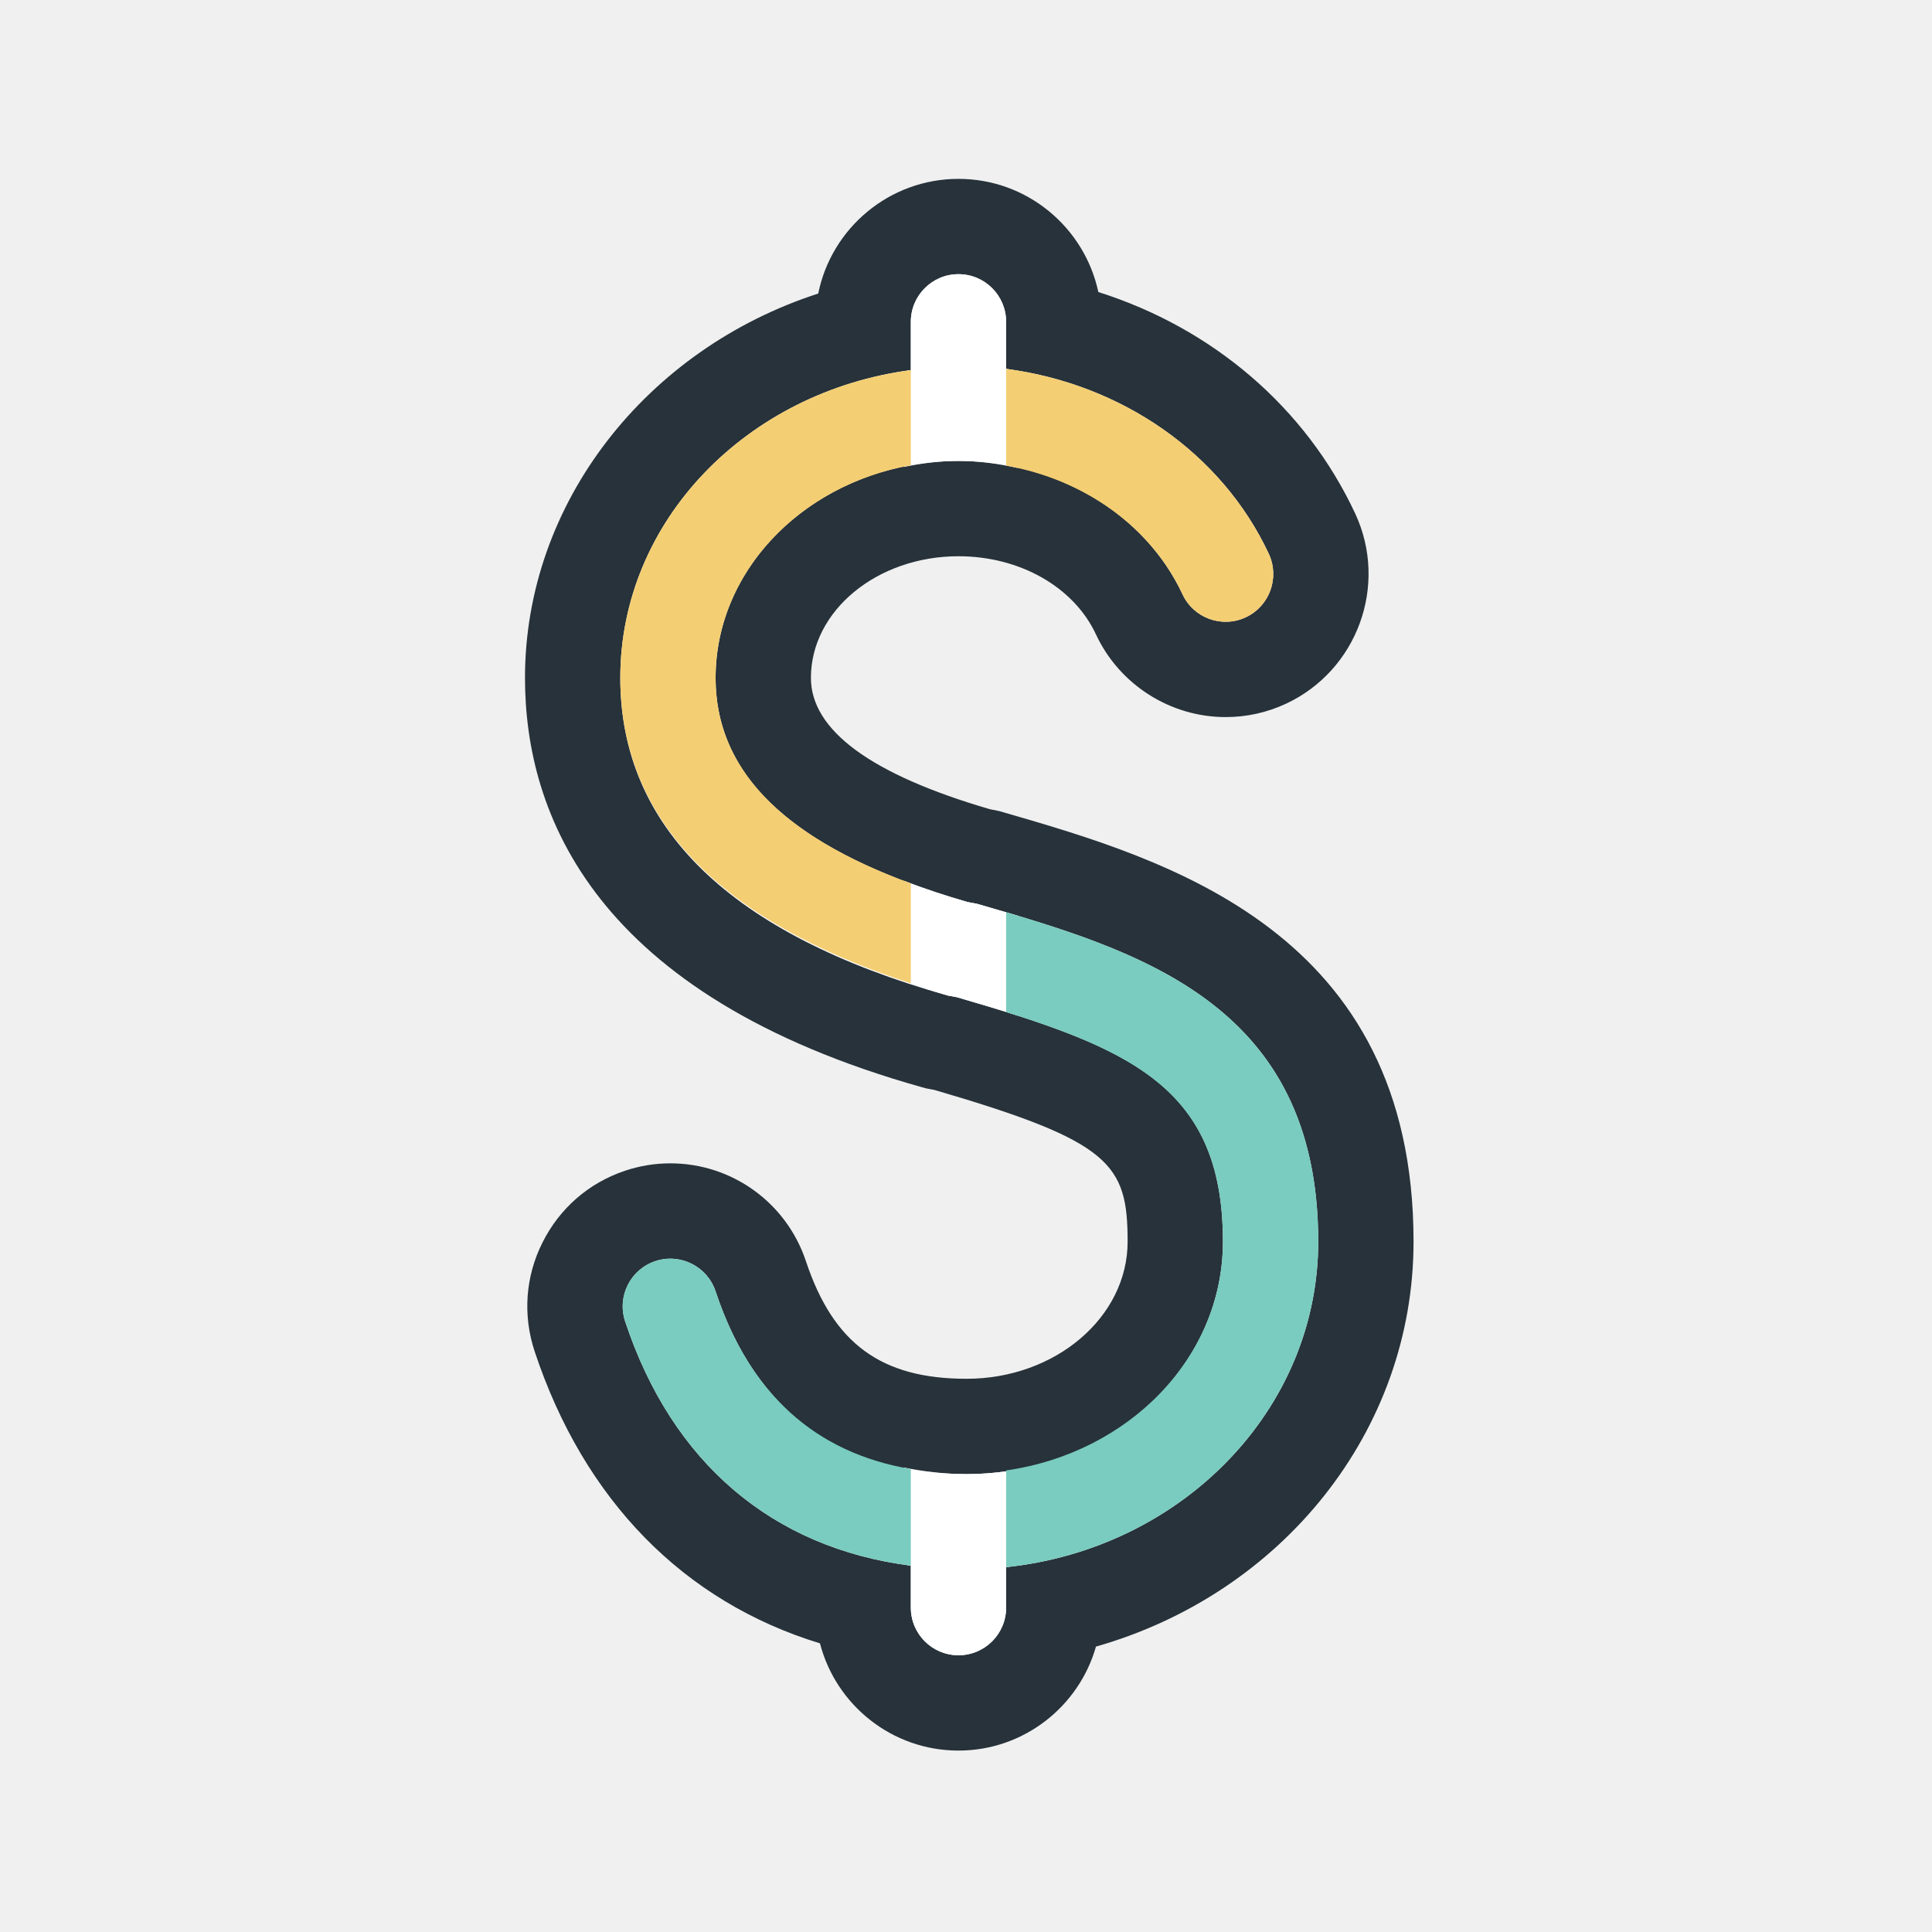
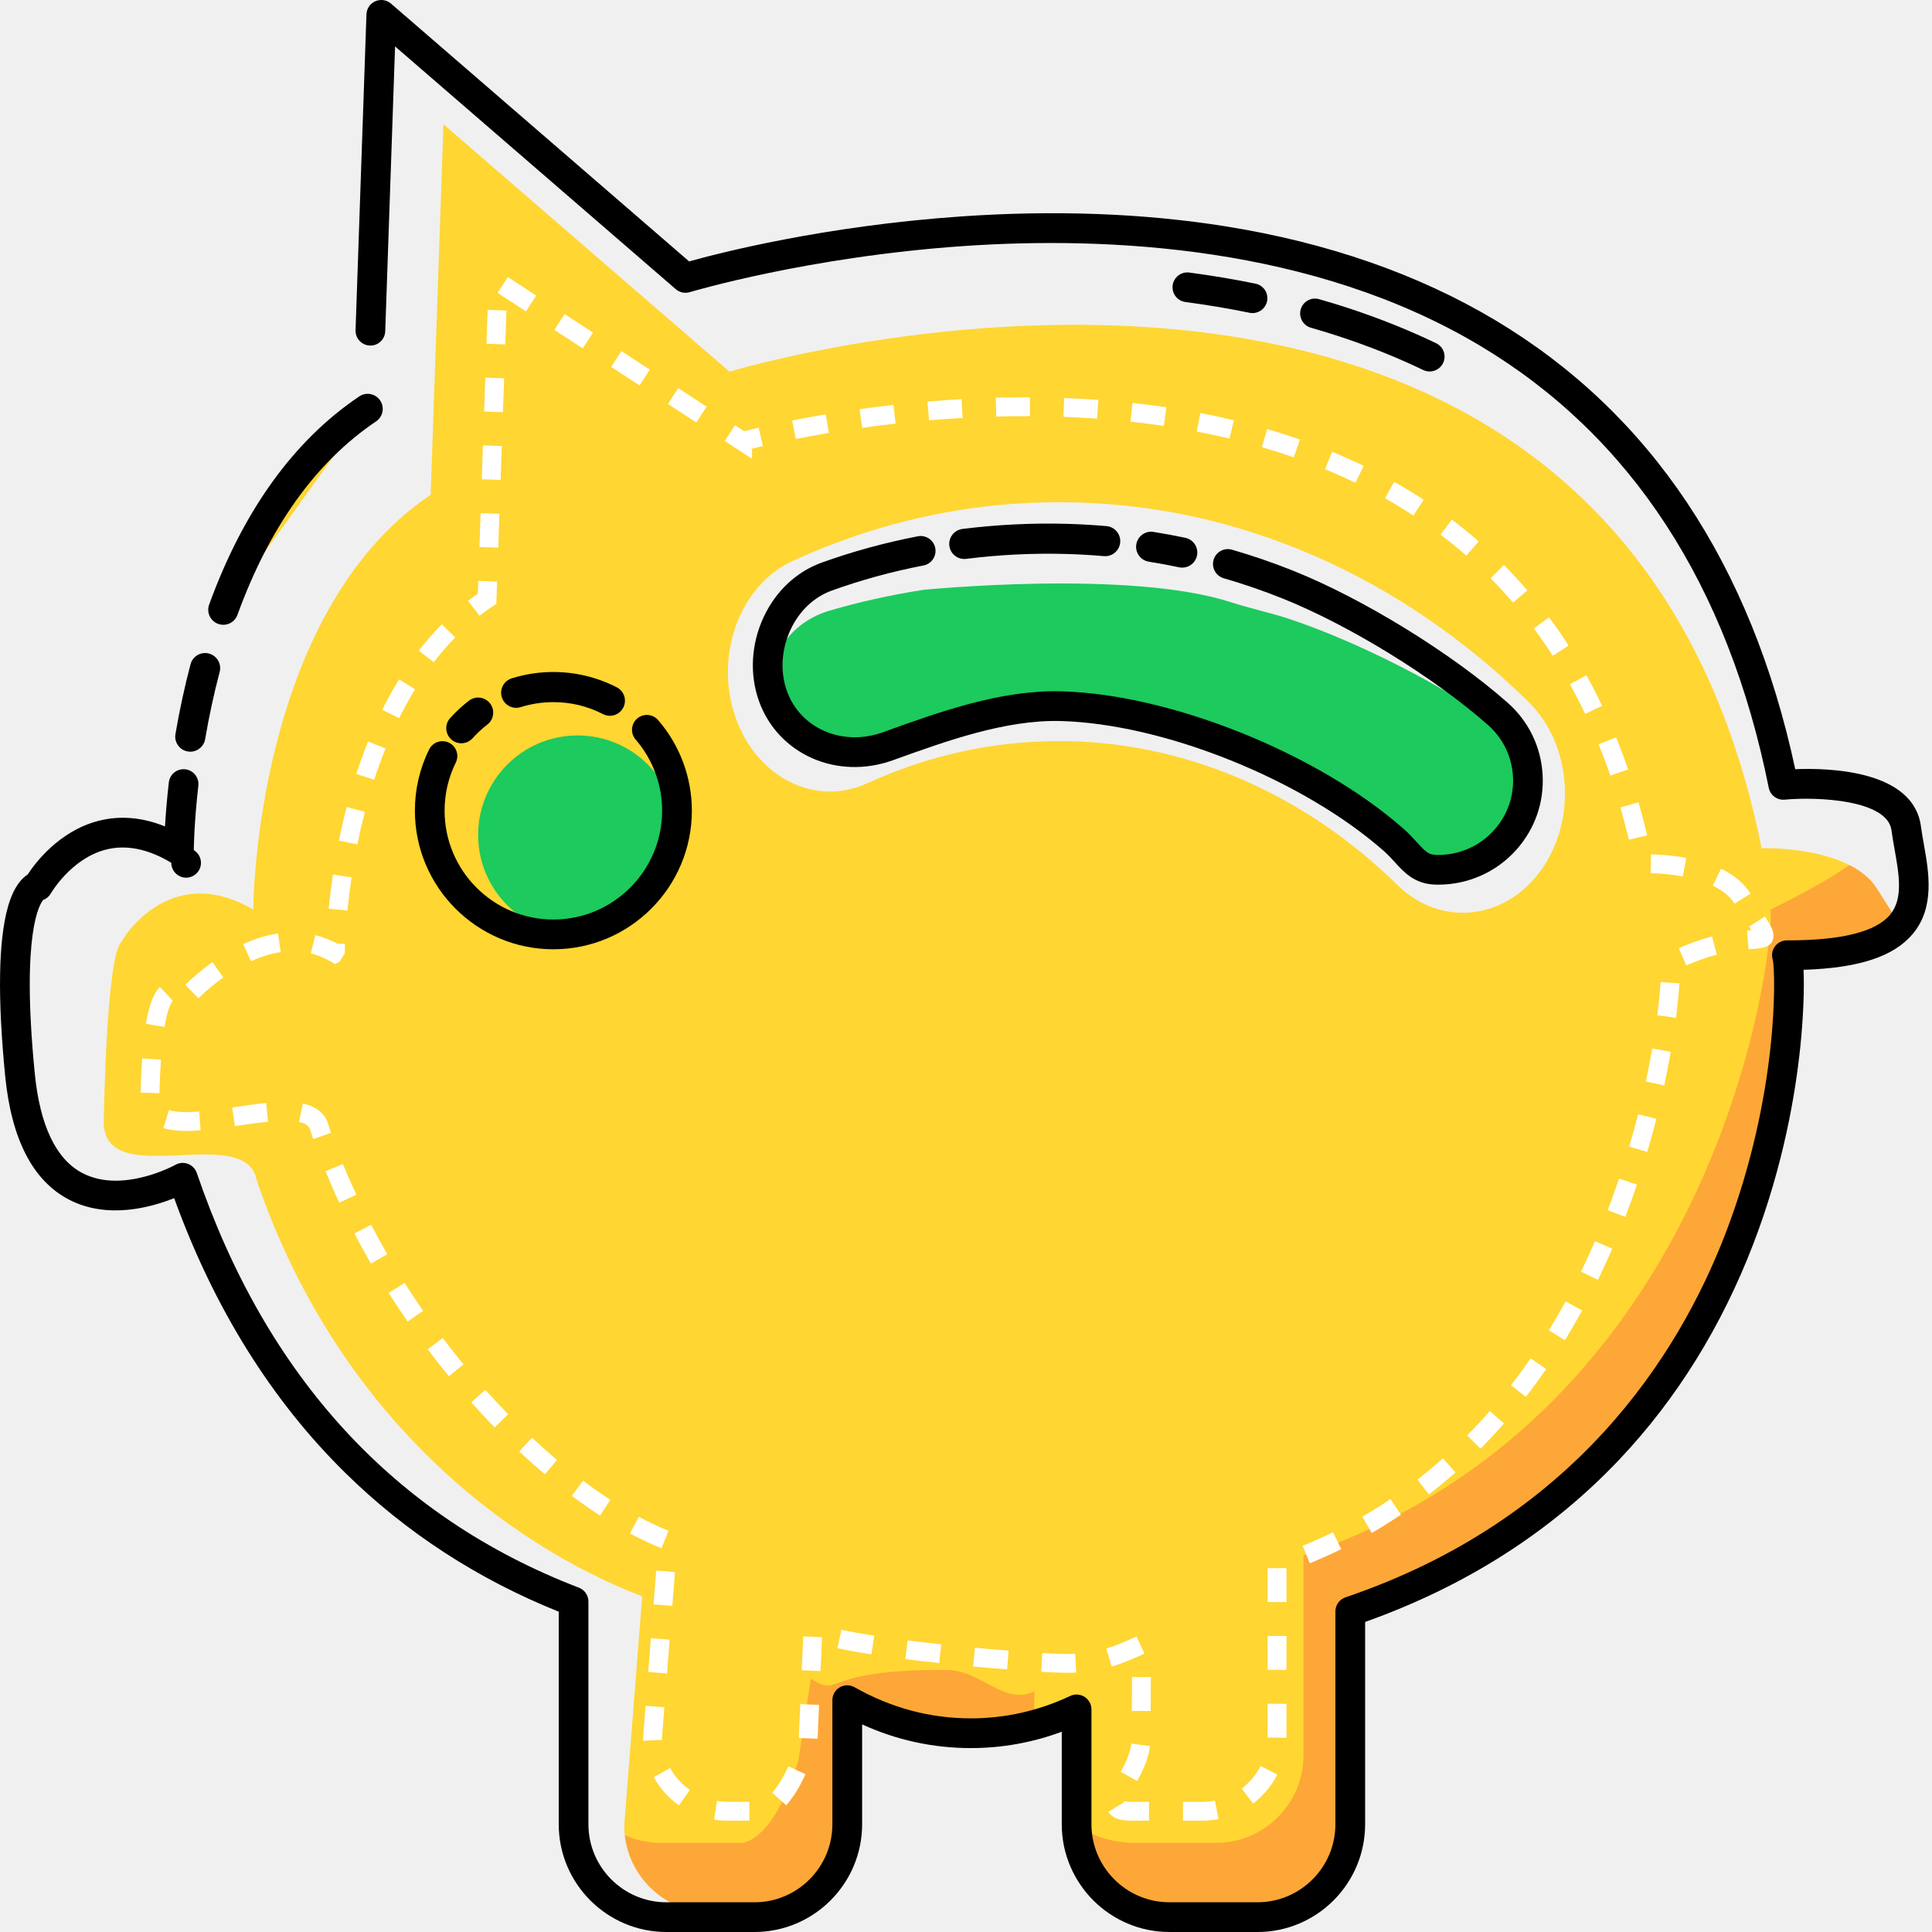
- <svg xmlns="http://www.w3.org/2000/svg" t="1732015239299" class="icon" viewBox="0 0 1024 1024" version="1.1" p-id="1680" width="200" height="200">
-   <path d="M532.018 430.583l-2.236-0.656-5.196-1.054c-62.882-18.35-94.783-41.834-94.783-69.589 0-35.583 35.058-64.461 78.207-64.461 32.559 0 61.171 16.314 72.877 41.44 12.433 26.638 39.402 43.807 68.738 43.807 11.113 0 21.836-2.367 32.03-7.106 37.822-17.691 54.267-62.878 36.637-100.765-26.309-56.304-75.642-98.269-136.152-117.411-7.301-34.236-37.755-59.985-74.129-59.985-36.704 0-67.353 26.177-74.328 60.777-91.032 29.467-155.426 110.895-155.426 203.705 0 72.024 36.506 168.185 210.48 216.993l2.172 0.59 4.472 0.855c93.4 27.299 102.28 39.071 102.28 80.377 0 40.058-38.28 72.682-85.378 72.682-45.187 0-70.576-18.613-85.111-62.289-10.329-31.043-39.204-51.896-71.893-51.896a75.337 75.337 0 0 0-23.877 3.883c-19.206 6.379-34.727 19.862-43.804 37.95-9.143 18.088-10.591 38.674-4.209 57.883 26.244 78.996 79.127 132.667 151.216 154.701 8.419 32.626 38.149 56.83 73.405 56.83 34.596 0 63.868-23.348 72.877-55.119 98.468-28.02 168.321-114.121 168.321-214.626 0-164.57-130.696-202.456-217.189-227.516z" fill="#27323A" p-id="1681" />
-   <path d="M533.268 830.627v21.442c0 13.945-11.315 25.257-25.257 25.257-13.945 0-25.257-11.312-25.257-25.257v-22.231c-73.274-9.406-126.551-54.463-151.414-129.447-4.408-13.286 2.761-27.561 15.983-31.966 13.221-4.408 27.561 2.761 31.966 16.047 21.311 64.265 66.041 96.821 132.997 96.821 74.918 0 135.893-55.25 135.893-123.197 0-83.599-50.91-103.331-141.089-129.575l-4.735-0.855C387.181 495.308 328.773 438.673 328.773 359.283c0-83.273 67.159-151.677 153.981-163.124v-25.584c0-13.945 11.312-25.257 25.257-25.257 13.942 0 25.257 11.312 25.257 25.257v24.928c61.234 8.025 114.316 44.726 139.243 98.071 5.857 12.696 0.397 27.692-12.231 33.613-12.696 5.92-27.692 0.394-33.546-12.234-20.061-42.884-66.629-70.644-118.725-70.644-70.971 0-128.723 51.569-128.723 114.976 0 54.068 43.676 92.941 133.458 118.788l5.196 0.987c84.717 24.537 180.751 52.357 180.751 179.04 0 89.191-72.486 162.792-165.424 172.528z" fill="#FFFFFF" p-id="1682" />
-   <path d="M479.068 247.499c9.339-1.943 18.943-3.192 28.942-3.192 10.851 0 21.344 1.482 31.505 3.752v-51.341c-2.105-0.36-4.143-0.919-6.247-1.215v-24.928c0-13.945-11.315-25.257-25.257-25.257-13.945 0-25.257 11.312-25.257 25.257v25.584c-1.283 0.135-2.435 0.593-3.684 0.791v50.549zM507.087 528.522c11.481 3.32 22.267 6.544 32.427 9.8v-52.916c-7.234-2.169-14.437-4.307-21.573-6.348l-5.196-0.987a425.694 425.694 0 0 1-33.677-11.244v53.209c7.696 2.566 14.996 5.298 23.284 7.631l4.734 0.856zM539.515 778.795c-8.814 1.613-17.889 2.498-27.231 2.498-11.837 0-22.756-1.411-33.216-3.452v51.273c1.249 0.165 2.401 0.525 3.684 0.724v22.231c0 13.945 11.312 25.257 25.257 25.257 13.942 0 25.257-11.312 25.257-25.257v-21.442c2.139-0.263 4.112-0.923 6.247-1.249v-50.583z" fill="#FFFFFF" p-id="1683" />
-   <path d="M482.753 778.599c-50.613-8.55-85.475-39.927-103.466-94.127-4.405-13.286-18.744-20.455-31.966-16.047-13.221 4.405-20.392 18.681-15.983 31.966 24.864 74.985 78.141 120.041 151.414 129.447v-51.238z" fill="#79CCBF" p-id="1684" />
-   <path d="M482.753 521.221v-52.984c-69.458-25.52-103.466-61.333-103.466-108.955 0-55.644 44.565-102.149 103.466-112.672V196.159c-86.822 11.447-153.981 79.851-153.981 163.124 0 74.587 52.226 128.786 153.981 161.938zM660.28 327.185c12.629-5.92 18.088-20.917 12.231-33.613-24.928-53.344-78.009-90.046-139.243-98.071v51.307c41.436 7.365 76.726 32.36 93.466 68.142 5.853 12.63 20.849 18.157 33.546 12.235z" fill="#F4CE73" p-id="1685" />
-   <path d="M533.268 483.533v52.883c73.601 23.021 114.909 46.632 114.909 121.682 0 61.436-49.99 112.016-114.909 121.257v51.273c92.938-9.736 165.424-83.337 165.424-172.53 0-119.085-84.883-150.821-165.424-174.564z" fill="#79CCBF" p-id="1686" />
+ <svg xmlns="http://www.w3.org/2000/svg" class="icon" width="200px" height="200.00px" viewBox="0 0 1024 1024" version="1.1">
+   <path d="M994.912 471.192c-14.375-23.159-61.222-21.612-61.222-21.612-79.231-394.497-547.059-252.596-547.059-252.596L235.048 65.894l-6.778 196.345c-93.635 63.049-94.055 219.844-94.055 219.844-45.919-26.703-70.925 18.268-70.276 17.958 0 0-6.958 1.547-8.954 93.835-0.839 38.672 75.268 0.12 81.127 31.804 42.645 124.771 132.557 192.881 204.261 220.413l-9.503 121.427c0 25.455 20.823 46.289 46.269 46.289h43.843c11.989-3.134 21.951-20.224 29.289-43.983l2.955-67.941c18.587 10.541 53.506 20.274 75.607 20.274 18.647 0 30.167-4.093 46.438-11.739l-0.329 58.088c0 25.455 27.412 45.29 52.857 45.29h43.843c25.445 0 46.269-20.823 46.269-46.289V861.456c228.119-77.404 235.436-344.485 232.032-350.564 58.787-29.289 71.804 3.544 44.971-39.7zM816.805 461.189c-10.701 14.924-26.044 22.61-41.487 22.61-12.278 0-24.617-4.861-34.759-14.814-50.052-49.134-113.68-76.196-179.155-76.196-35.138 0-69.368 7.527-101.731 22.361-27.831 12.758-59.236-3.284-70.137-35.837-10.911-32.553 2.805-69.288 30.636-82.046 45.001-20.634 92.527-31.095 141.232-31.095 46.289 0 91.589 9.473 134.643 28.161 41.597 18.048 79.979 44.182 114.099 77.673 22.89 22.471 25.875 62.4 6.658 89.183z" fill="#FFD632" />
+   <path d="M757.599 196.894c-1.098-0.02-2.206-0.27-3.254-0.779-0.978-0.469-1.957-0.928-2.935-1.388 0 0-0.01 0-0.01-0.01-15.473-7.247-32.064-13.596-49.313-18.867h-0.01c-2.396-0.729-4.841-1.457-7.257-2.146-4.183-1.198-6.608-5.55-5.41-9.733a7.866 7.866 0 0 1 9.733-5.41c2.506 0.719 5.041 1.467 7.537 2.226h0.02c17.968 5.49 35.268 12.109 51.41 19.675 0.01 0.01 0.03 0.01 0.04 0.02 1.008 0.469 2.016 0.948 3.025 1.437 3.923 1.877 5.58 6.588 3.694 10.512a7.916 7.916 0 0 1-7.267 4.462z m-93.875-30.956c-0.479-0.01-0.958-0.06-1.447-0.16-10.991-2.256-22.431-4.173-33.98-5.71-4.312-0.569-7.337-4.532-6.768-8.844a7.861 7.861 0 0 1 8.844-6.768c11.919 1.587 23.718 3.564 35.068 5.89 4.263 0.868 7.008 5.031 6.139 9.294a7.89 7.89 0 0 1-7.856 6.299z" />
+   <path d="M994.912 471.192c-3.404-5.49-8.635-9.583-14.634-12.648-4.243 2.286-7.577 6.529-41.996 23.668 3.404 6.079-19.286 264.795-247.415 342.189V930.464c0 25.455-20.823 46.289-46.269 46.289h-43.843c-8.755 0-17.749-2.346-25.775-6.469 1.238 24.597 27.951 43.514 52.797 43.514h43.843c25.445 0 46.269-20.823 46.269-46.289V861.456C946.008 784.052 953.325 516.971 949.921 510.892c58.807-29.289 71.824 3.544 44.991-39.7zM548.237 896.494c-16.261 7.647-27.791-11.25-46.438-11.38-68.729-0.469-54.923 15.153-72.073 4.622l-6.489 43.044c-7.337 23.748-17.31 40.848-29.289 43.983h-43.843a45.939 45.939 0 0 1-18.947-4.093c2.575 23.059 22.261 41.148 45.969 41.148h43.843c11.989-3.134 21.951-20.224 29.289-43.983l2.955-67.941c18.587 10.541 53.506 20.274 75.607 20.274 7.217 0 13.367-0.619 19.146-1.817l0.27-23.858z" fill="#FDA738" />
+   <path d="M637.301 964.994H626.999v-9.982h10.302c2.236 0 4.472-0.22 6.648-0.649l1.927 9.793c-2.805 0.559-5.7 0.839-8.575 0.839z m-28.27 0h-9.224c-4.432 0-9.853-0.539-12.378-4.722l8.545-5.161c-0.22-0.369-0.479-0.559-0.569-0.609 0.04 0.02 0.978 0.499 4.392 0.499h9.224v9.992z m-211.848 0h-11.719c-2.346 0-4.702-0.19-7.008-0.559l1.577-9.863c1.787 0.289 3.614 0.429 5.44 0.429h11.719v9.992z m-37.314-8.136c-5.5-3.883-10.132-9.034-13.386-14.914l8.725-4.841c2.536 4.572 6.139 8.575 10.422 11.6l-5.76 8.156z m56.83-0.02l-7.407-6.688c2.975-3.294 5.85-7.986 8.565-13.945l9.084 4.133c-3.134 6.888-6.578 12.448-10.242 16.501z m247.475-0.918l-6.039-7.946c4.173-3.174 7.627-7.307 10.002-11.959l8.894 4.532a45.4 45.4 0 0 1-12.857 15.373z m-61.452-11.939l-8.715-4.871c2.246-4.013 4.901-9.344 5.62-14.944l9.903 1.258c-0.928 7.307-4.133 13.756-6.808 18.557z m-261.76-21.323c-0.04-0.739-0.06-1.487-0.06-2.236l0.02-0.389 1.248-15.932 9.953 0.779-1.228 15.732c0 0.519 0.02 1.028 0.04 1.547l-9.972 0.499z m92.388-1.068l-9.972-0.429 0.779-17.948 9.972 0.429-0.779 17.948z m248.503-0.519l-9.982-0.15v-17.899h9.982v18.048z m-71.974-14.205l-9.982-0.06 0.1-17.968 9.982 0.06-0.1 17.968z m-256.349-19.905l-9.953-0.779 1.398-17.909 9.953 0.779-1.398 17.909z m211.848-0.339c-2.895 0-7.567-0.19-13.516-0.529l0.579-9.962c5.76 0.339 10.242 0.519 12.937 0.519 1.557 0 3.075-0.04 4.522-0.11l0.489 9.972c-1.607 0.07-3.294 0.11-5.011 0.11z m-130.471-0.938l-9.972-0.429 0.779-17.948 9.972 0.429-0.779 17.948z m246.946-0.629h-9.982v-17.968h9.982v17.968z m-148.06-0.23c-5.87-0.469-11.929-0.988-18.008-1.557l0.928-9.943c6.039 0.569 12.049 1.088 17.869 1.547l-0.789 9.953z m55.453-1.497l-2.875-9.563c4.502-1.348 9.274-3.264 15.982-6.399l4.233 9.044c-5.061 2.356-11.071 5.031-17.34 6.918z m-91.449-1.877c-6.269-0.679-12.318-1.388-17.968-2.106l1.258-9.903c5.59 0.709 11.58 1.408 17.789 2.086l-1.078 9.923z m-35.937-4.612c-7.008-1.088-13.067-2.186-18.018-3.274l2.136-9.753c4.752 1.038 10.611 2.106 17.419 3.164l-1.537 9.863z m-105.525-25.705l-9.953-0.779 1.408-17.909 9.953 0.779-1.408 17.909z m325.518-2.016h-9.982v-17.968h9.982v17.968z m12.368-20.554l-3.773-9.244c5.43-2.216 10.831-4.642 16.072-7.197l4.382 8.964c-5.43 2.665-11.051 5.181-16.681 7.477z m-343.596-7.956c-5.401-2.156-11.041-4.802-16.771-7.886l4.722-8.795c5.391 2.895 10.691 5.391 15.742 7.407l-3.694 9.274z m376.418-8.106l-4.991-8.645c5.061-2.915 10.082-6.049 14.934-9.314l5.57 8.285c-5.041 3.384-10.262 6.638-15.513 9.673z m-408.991-9.184c-4.931-3.214-9.972-6.748-14.984-10.522l5.999-7.976c4.832 3.634 9.693 7.038 14.435 10.132l-5.45 8.365z m439.318-11.22l-6.119-7.886c4.592-3.564 9.154-7.357 13.556-11.26l6.628 7.467c-4.562 4.043-9.294 7.976-14.065 11.679z m-468.567-10.681c-4.532-3.833-9.114-7.906-13.616-12.119l6.818-7.287c4.372 4.093 8.834 8.056 13.237 11.779l-6.439 7.627z m495.898-13.586l-7.098-7.018c4.083-4.123 8.126-8.475 12.019-12.927l7.517 6.568c-4.033 4.612-8.216 9.114-12.438 13.376z m-522.522-11.27c-4.183-4.292-8.355-8.765-12.408-13.297l7.447-6.648c3.953 4.422 8.036 8.795 12.119 12.987l-7.157 6.958z m546.559-16.212l-7.896-6.109c3.564-4.602 7.078-9.403 10.432-14.285l8.226 5.66a326.396 326.396 0 0 1-10.761 14.734z m-570.797-10.901c-3.823-4.662-7.607-9.463-11.25-14.285l7.966-6.009c3.554 4.712 7.257 9.403 10.991 13.965l-7.706 6.329z m591.5-19.126l-8.505-5.221c3.045-4.961 6.029-10.122 8.884-15.343l8.755 4.792c-2.935 5.371-6.009 10.671-9.134 15.772z m-613.402-9.883c-3.444-4.971-6.818-10.062-10.042-15.153l8.435-5.341c3.154 4.971 6.449 9.953 9.813 14.814l-8.206 5.68z m630.891-22.061l-8.974-4.372c2.556-5.251 5.051-10.681 7.417-16.132l9.164 3.973c-2.416 5.58-4.981 11.14-7.607 16.531zM196.595 669.723c-3.035-5.271-5.979-10.641-8.745-15.962l8.854-4.612c2.705 5.191 5.57 10.432 8.535 15.583l-8.645 4.991z m664.832-24.737l-9.324-3.584c2.096-5.46 4.133-11.091 6.039-16.731l9.453 3.204c-1.947 5.77-4.033 11.53-6.169 17.11z m-681.622-7.547a385.672 385.672 0 0 1-7.287-16.681l9.234-3.783c2.216 5.41 4.612 10.881 7.108 16.261l-9.054 4.203z m693.292-26.893l-9.573-2.835c1.667-5.65 3.264-11.43 4.722-17.17l9.673 2.466c-1.497 5.87-3.115 11.769-4.822 17.539z m-707.067-6.808c-0.419-1.188-0.829-2.366-1.238-3.564l-0.12-0.349-0.07-0.359c-0.349-1.897-1.338-3.783-6.149-4.812l2.076-9.763c9.643 2.056 12.857 7.776 13.816 12.368 0.359 1.048 0.719 2.086 1.088 3.134l-9.403 3.344z m-67.222-4.312c-4.911 0-8.904-0.509-12.219-1.547l2.995-9.523c2.296 0.719 5.401 1.088 9.234 1.088 2.016 0 4.213-0.1 6.728-0.299l0.789 9.953c-2.785 0.22-5.241 0.329-7.527 0.329z m25.675-2.565l-1.437-9.883 1.368-0.2c5.57-0.809 11.32-1.657 16.681-2.176l0.978 9.933c-5.121 0.499-10.761 1.328-16.212 2.126l-1.378 0.2zM84.502 579.381l-9.982-0.25c0.16-6.588 0.439-12.708 0.819-18.158l9.962 0.689c-0.369 5.311-0.639 11.28-0.799 17.719z m797.578-4.073l-9.763-2.096c1.258-5.84 2.396-11.719 3.404-17.479l9.833 1.717c-1.018 5.88-2.196 11.889-3.474 17.859zM87.207 544.293l-9.853-1.637c1.687-10.152 4.053-16.361 7.447-19.516l6.808 7.307c-0.419 0.379-2.575 2.865-4.402 13.846z m801.092-4.871l-9.903-1.278c0.829-6.409 1.437-12.498 1.757-17.609l9.962 0.629c-0.329 5.331-0.958 11.64-1.817 18.258z m-783.164-10.312l-6.958-7.157c3.085-2.995 8.076-7.517 14.385-12.009l5.8 8.126c-5.8 4.133-10.392 8.285-13.227 11.041z m788.644-17.409l-4.003-9.144c5.989-2.615 11.919-4.722 17.629-6.239l2.565 9.643c-5.221 1.398-10.671 3.324-16.192 5.74z m-716.231-0.729l-2.326-1.358c-3.364-1.957-6.908-3.404-10.512-4.302l2.416-9.683c3.973 0.988 7.866 2.506 11.59 4.512l4.153 0.17c-0.11 2.695-0.14 4.392-0.14 5.001l-2.755 4.462-2.426 1.198z m-44.522-1.497l-4.143-9.084c6.259-2.855 12.478-4.752 18.478-5.63l1.447 9.873c-5.081 0.749-10.382 2.376-15.782 4.841z m793.745-6.329l-0.769-9.953c0.799-0.06 1.537-0.11 2.216-0.16h0.04c-0.489-0.799-0.948-1.537-1.208-1.947l8.445-5.331c3.055 4.841 4.492 7.417 4.492 10.112 0 6.359-6.399 6.798-11.071 7.117-0.669 0.05-1.388 0.1-2.146 0.16z m-742.635-20.524l-9.933-0.988c0.599-5.989 1.358-12.079 2.266-18.108l9.873 1.487a359.348 359.348 0 0 0-2.206 17.609z m735.208-3.694c-2.326-3.753-6.199-6.948-11.51-9.483l4.312-9.004c7.058 3.374 12.338 7.826 15.682 13.227l-8.485 5.261z m-27.402-14.385c-6.798-1.268-13.047-1.647-17.09-1.737l0.23-9.982c4.412 0.1 11.24 0.509 18.687 1.897l-1.827 9.823z m-702.525-17.01l-9.783-1.977c1.218-6.029 2.595-12.019 4.093-17.799l9.663 2.506c-1.447 5.6-2.785 11.41-3.973 17.27z m673.916-2.466c-1.378-5.78-2.885-11.54-4.492-17.13l9.593-2.765c1.657 5.74 3.204 11.66 4.612 17.589l-9.713 2.306z m-664.991-31.774l-9.493-3.085c1.927-5.92 4.023-11.709 6.239-17.22l9.264 3.723c-2.136 5.301-4.163 10.881-6.009 16.581z m655.169-2.226c-1.927-5.6-4.023-11.17-6.209-16.551l9.244-3.763a328.922 328.922 0 0 1 6.399 17.06l-9.433 3.254zM211.529 380.651l-8.944-4.442c2.785-5.61 5.78-11.031 8.914-16.122l8.505 5.231c-2.965 4.841-5.82 10.002-8.475 15.333z m628.645-2.276a282.014 282.014 0 0 0-8.086-15.672l8.725-4.851a294.962 294.962 0 0 1 8.365 16.221l-9.004 4.302zM229.897 350.963l-7.906-6.089c3.833-4.981 7.936-9.693 12.169-14.005l7.117 6.998c-3.953 4.023-7.776 8.435-11.38 13.097z m593.128-3.374c-3.184-4.941-6.568-9.803-10.042-14.455l7.996-5.97c3.614 4.832 7.117 9.893 10.432 15.014l-8.385 5.41z m-568.85-21.233l-6.129-7.876c1.707-1.328 3.454-2.615 5.221-3.853l0.23-6.728 9.972 0.339-0.409 11.789-2.116 1.427c-2.286 1.537-4.562 3.184-6.768 4.901z m547.797-6.948c-3.813-4.432-7.836-8.775-11.949-12.907l7.078-7.038c4.282 4.302 8.465 8.824 12.428 13.436l-7.557 6.509z m-24.786-24.936c-4.382-3.823-8.984-7.567-13.666-11.1l6.019-7.966c4.861 3.674 9.643 7.557 14.205 11.54l-6.558 7.527z m-513.098-4.193l-9.972-0.339 0.619-17.958 9.972 0.339-0.619 17.958z m485.038-17.04c-4.861-3.174-9.933-6.259-15.064-9.154l4.901-8.695c5.321 3.005 10.581 6.199 15.633 9.493l-5.47 8.355z m-30.706-17.33a296.539 296.539 0 0 0-16.152-7.227l3.803-9.224c5.66 2.336 11.28 4.851 16.691 7.467l-4.342 8.984z m-453.094-1.547l-9.972-0.339 0.619-17.958 9.972 0.339-0.619 17.958z m133.256-11.21l-14.455-9.423 5.45-8.365 4.881 3.184c0.13-0.03 0.25-0.06 0.379-0.1 1.507-0.389 4.003-1.008 7.267-1.777l2.276 9.723c-2.356 0.549-4.292 1.028-5.79 1.398v5.361z m287.135-0.759a347.639 347.639 0 0 0-16.89-5.401l2.795-9.583c5.88 1.707 11.729 3.584 17.389 5.55l-3.294 9.433z m-263.926-9.733l-1.937-9.793c5.81-1.148 11.809-2.236 17.829-3.254l1.647 9.843c-5.92 0.998-11.819 2.076-17.539 3.204z m229.876-0.21a405.677 405.677 0 0 0-17.35-3.733l1.877-9.803c6.009 1.148 11.989 2.436 17.789 3.823l-2.316 9.713z m-194.698-5.7l-1.378-9.883c5.96-0.829 11.999-1.597 17.968-2.266l1.118 9.923c-5.88 0.659-11.839 1.408-17.709 2.226z m159.829-1.008c-5.76-0.858-11.699-1.617-17.639-2.256l1.078-9.923c6.069 0.659 12.129 1.437 18.028 2.306l-1.467 9.873z m-247.725-1.837l-15.054-9.813 5.45-8.365 15.054 9.813-5.45 8.365z m123.353-1.128l-0.839-9.943c6.029-0.509 12.109-0.938 18.068-1.268l0.559 9.962c-5.86 0.319-11.849 0.749-17.789 1.248z m89.014-0.878c-5.83-0.419-11.809-0.739-17.779-0.958l0.369-9.972c6.079 0.22 12.179 0.549 18.128 0.978l-0.719 9.953z m-53.406-1.118l-0.27-9.982c5.281-0.14 10.591-0.21 15.792-0.21h2.336l-0.04 9.982h-2.296c-5.111 0-10.332 0.07-15.523 0.21z m-261.461-2.326l-9.972-0.339 0.619-17.958 9.972 0.339-0.619 17.958z m72.393-14.175l-15.054-9.813 5.45-8.365 15.054 9.813-5.45 8.365z m-30.097-19.635l-15.054-9.813 5.45-8.365 15.054 9.813-5.45 8.365z m-41.058-2.106l-9.972-0.339 0.619-17.958 9.972 0.339-0.619 17.958z m10.951-17.519l-15.054-9.813 5.45-8.365 15.054 9.813-5.45 8.365z" fill="#FFFFFF" />
+   <path d="M666.469 1024h-46.628c-31.475 0-57.09-25.615-57.09-57.11v-49.034c-15.513 5.75-31.664 8.665-48.175 8.665-20.015 0-39.341-4.213-57.629-12.548v52.917c0 31.485-25.605 57.11-57.09 57.11h-46.628c-31.475 0-57.09-25.615-57.09-57.11V854.228c-42.815-17.17-80.748-41.797-112.812-73.261-39.331-38.592-69.927-87.656-91.02-145.934-12.179 4.901-35.438 11.41-55.852 0.729-19.086-9.982-30.437-32.024-33.721-65.515-4.063-41.497-3.584-71.594 1.427-89.443 2.915-10.372 7.068-15.113 10.472-17.26 4.033-6.169 16.601-22.92 37.165-28.37 11.52-3.055 23.459-2.086 35.647 2.855 0.349-6.009 0.968-13.955 2.036-23.349 0.489-4.322 4.392-7.427 8.715-6.938 4.322 0.489 7.427 4.392 6.928 8.715-2.326 20.464-2.406 33.99-2.406 34.12a7.871 7.871 0 1 1-11.939 6.718c-12.318-7.427-24.048-9.763-34.839-6.938-18.358 4.802-28.879 22.99-28.989 23.169a7.945 7.945 0 0 1-4.053 3.484c-1.577 1.787-11.859 16.581-4.492 91.689 2.735 27.871 11.26 45.73 25.335 53.087 21.153 11.051 48.994-4.263 49.273-4.422a7.868 7.868 0 0 1 6.658-0.479c2.186 0.839 3.883 2.595 4.632 4.812 37.085 108.499 105.215 182.449 202.524 219.804a7.874 7.874 0 0 1 5.051 7.357V966.9c0 22.8 18.547 41.357 41.337 41.357h46.628c22.79 0 41.337-18.547 41.337-41.357v-65.784a7.866 7.866 0 0 1 3.913-6.808 7.866 7.866 0 0 1 7.846-0.04c19.296 10.951 40.02 16.501 61.622 16.501 18.208 0 35.937-4.003 52.707-11.879a7.856 7.856 0 0 1 7.567 0.479 7.877 7.877 0 0 1 3.654 6.648v60.873c0 22.8 18.547 41.357 41.337 41.357h46.628c22.79 0 41.337-18.547 41.337-41.357V854.079a7.866 7.866 0 0 1 5.341-7.457c121.087-41.088 176.42-127.686 201.516-193.111 28.24-73.621 26.374-137.299 25.036-144.576-0.779-2.176-0.569-4.612 0.629-6.638 1.418-2.406 3.993-3.883 6.788-3.883 0.25-0.01 0.469 0 0.709 0 28.24 0 46.378-4.542 53.915-13.516 7.108-8.455 4.832-21.253 2.426-34.799-0.589-3.324-1.198-6.758-1.637-10.072-2.136-16.042-39.051-17.839-56.581-16.192a7.875 7.875 0 0 1-8.455-6.289C915.871 309.925 864.481 231.153 784.741 183.407c-88.854-53.197-197.842-58.198-273.629-53.017-82.635 5.64-144.885 24.267-145.504 24.457-2.585 0.779-5.391 0.19-7.437-1.577L209.393 24.606l-5.211 150.945c-0.15 4.352-3.803 7.766-8.136 7.597a7.876 7.876 0 0 1-7.597-8.146l5.78-167.396c0.1-3.035 1.937-5.73 4.722-6.948a7.866 7.866 0 0 1 8.295 1.258L365.249 138.556c15.483-4.342 71.474-18.837 144.386-23.858 49.603-3.414 96.62-1.647 139.774 5.231 54.205 8.645 102.43 25.445 143.348 49.922 82.056 49.104 135.442 129.093 158.761 237.832 18.208-0.729 62.65 0.599 66.603 30.237 0.399 2.975 0.948 6.099 1.537 9.403 2.655 14.964 5.97 33.591-5.87 47.686-10.062 11.979-28.57 18.088-57.878 19.007 0.519 10.651-0.23 26.314-1.637 40.139-2.516 24.826-8.884 63.189-24.906 104.956-16.82 43.863-40.698 82.335-70.965 114.349-36.176 38.273-81.527 67.252-134.853 86.199v107.212c0 31.515-25.605 57.13-57.08 57.13z" />
+   <path d="M108.71 354.107c-3.364 12.748-5.92 25.036-7.846 36.316" fill="#FFD632" />
+   <path d="M100.873 398.419c-0.449 0-0.898-0.04-1.358-0.12a7.989 7.989 0 0 1-6.529-9.214c2.166-12.678 4.861-25.126 7.996-37.015 1.128-4.263 5.5-6.808 9.763-5.68a7.984 7.984 0 0 1 5.68 9.763c-3.015 11.43-5.61 23.419-7.696 35.627-0.659 3.883-4.033 6.638-7.856 6.638z" />
+   <path d="M194.878 216.719c-38.303 25.785-61.941 66.323-76.526 106.453" fill="#FFD632" />
+   <path d="M118.353 331.158c-0.908 0-1.827-0.16-2.725-0.479-4.143-1.507-6.279-6.089-4.782-10.232 18.138-49.882 44.901-87.007 79.57-110.346 3.654-2.466 8.625-1.497 11.081 2.166 2.466 3.664 1.497 8.625-2.166 11.081-31.804 21.412-56.531 55.922-73.481 102.56-1.168 3.234-4.233 5.251-7.497 5.251z" />
+   <path d="M652.184 319.119c10.482 3.394 21.263 5.64 31.664 9.114 36.216 12.089 82.315 35.657 111.714 57.1 19.735 14.395 21.702 39.081 4.402 55.153-9.633 8.954-23.229 13.347-36.785 12.987-10.781-0.28-13.676-6.778-22.421-13.157-43.134-31.455-119.25-57.848-176.719-59.356-30.836-0.809-62.939 8.715-91.589 17.12-24.637 7.227-51.929-1.767-60.973-22.101-9.044-20.324 3.574-45.101 28.21-52.328 16.012-4.702 32.673-8.365 49.653-11.011 0 0 109.068-10.921 162.844 6.479z" fill="#1DCA5D" />
+   <path d="M762.331 468.886c-0.489 0-0.988-0.01-1.477-0.02-11.021-0.289-16.621-6.449-21.552-11.879-1.777-1.947-3.604-3.963-5.79-5.89-42.964-37.863-116.665-67.501-171.419-68.939-28.989-0.749-60.254 10.492-87.836 20.424l-0.988 0.359c-29.548 10.641-60.703-3.035-70.925-31.135-5.151-14.175-4.272-30.486 2.416-44.771 6.449-13.776 17.399-24.028 30.826-28.859 16.241-5.85 33.371-10.541 50.891-13.936 4.272-0.819 8.405 1.967 9.224 6.239 0.829 4.272-1.967 8.405-6.239 9.234-16.731 3.234-33.072 7.706-48.555 13.287-9.453 3.404-17.23 10.761-21.892 20.724-4.921 10.522-5.61 22.441-1.877 32.703 7.207 19.835 29.518 29.358 50.791 21.702l0.988-0.359c28.879-10.402 61.602-22.201 93.586-21.352 58.008 1.527 136.001 32.852 181.411 72.862 2.845 2.506 5.071 4.951 7.038 7.117 4.562 5.021 6.209 6.618 10.312 6.728 11.769 0.309 22.98-4.532 30.766-13.287 7.008-7.876 10.512-17.998 9.873-28.49-0.639-10.512-5.361-20.145-13.287-27.132-28.769-25.345-73.641-52.947-109.128-67.122-10.082-4.033-20.474-7.597-30.886-10.611-4.173-1.208-6.588-5.58-5.381-9.753a7.876 7.876 0 0 1 9.753-5.381c10.901 3.154 21.782 6.888 32.343 11.11 36.975 14.774 83.723 43.524 113.69 69.927 11.1 9.773 17.699 23.269 18.597 37.993 0.898 14.714-4.013 28.889-13.816 39.92-10.531 11.869-25.585 18.587-41.457 18.587z" />
+   <path d="M610.148 289.81c5.52 0.878 11.011 1.897 16.481 3.055" fill="#1DCA5D" />
+   <path d="M626.629 300.851c-0.549 0-1.098-0.06-1.657-0.17a335.56 335.56 0 0 0-16.092-2.985 7.996 7.996 0 0 1-6.628-9.144c0.699-4.352 4.782-7.327 9.144-6.628 5.62 0.898 11.3 1.947 16.86 3.125 4.312 0.908 7.078 5.151 6.169 9.463-0.779 3.763-4.103 6.339-7.796 6.339z" />
+   <path d="M511.102 288.283a355.835 355.835 0 0 1 53.686-2.665c7.028 0.19 14.025 0.579 20.983 1.188" fill="#1DCA5D" />
+   <path d="M511.092 296.269c-3.963 0-7.407-2.955-7.916-6.988-0.549-4.372 2.556-8.365 6.928-8.924 18.208-2.286 36.676-3.204 54.894-2.725 7.157 0.19 14.375 0.599 21.462 1.218 4.392 0.379 7.647 4.253 7.267 8.645s-4.243 7.647-8.645 7.267c-6.768-0.589-13.666-0.978-20.494-1.158-17.409-0.459-35.068 0.419-52.478 2.605-0.349 0.04-0.689 0.06-1.018 0.06z" />
+   <path d="M253.425 442.532a52.727 52.707 90 1 0 105.415 0 52.727 52.707 90 1 0-105.415 0Z" fill="#1DCA5D" />
+   <path d="M244.521 385.961c2.705-3.015 5.69-5.78 8.904-8.255" fill="#1DCA5D" />
+   <path d="M244.511 393.947c-1.897 0-3.803-0.669-5.331-2.036-3.284-2.945-3.554-7.996-0.609-11.28 3.035-3.374 6.389-6.489 9.982-9.254 3.494-2.685 8.515-2.036 11.2 1.467 2.685 3.494 2.036 8.515-1.467 11.2a58.541 58.541 0 0 0-7.826 7.257 7.993 7.993 0 0 1-5.95 2.645z" />
+   <path d="M293.305 503.135c-40.469 0-73.401-32.942-73.401-73.431 0-11.39 2.536-22.321 7.547-32.473 1.927-3.903 6.648-5.5 10.541-3.574a7.874 7.874 0 0 1 3.574 10.551c-3.933 7.966-5.92 16.541-5.92 25.495 0 31.804 25.865 57.669 57.649 57.669s57.649-25.875 57.649-57.669c0-13.866-4.991-27.262-14.045-37.734-2.845-3.284-2.486-8.265 0.799-11.11a7.874 7.874 0 0 1 11.11 0.799 73.39 73.39 0 0 1 17.889 48.046c0.01 40.489-32.912 73.431-73.391 73.431z" />
+   <path d="M273.6 367.174a65.553 65.553 0 0 1 19.705-3.015c10.791 0 20.973 2.605 29.947 7.227" fill="#1DCA5D" />
+   <path d="M323.253 379.383a8.046 8.046 0 0 1-3.654-0.888c-8.176-4.213-17.02-6.349-26.294-6.349-5.91 0-11.729 0.888-17.31 2.645a7.971 7.971 0 0 1-10.012-5.221c-1.328-4.203 1.008-8.695 5.221-10.012a73.446 73.446 0 0 1 22.101-3.384c11.669 0 23.289 2.805 33.601 8.116 3.923 2.016 5.46 6.838 3.444 10.751a7.947 7.947 0 0 1-7.098 4.342z" />
</svg>
